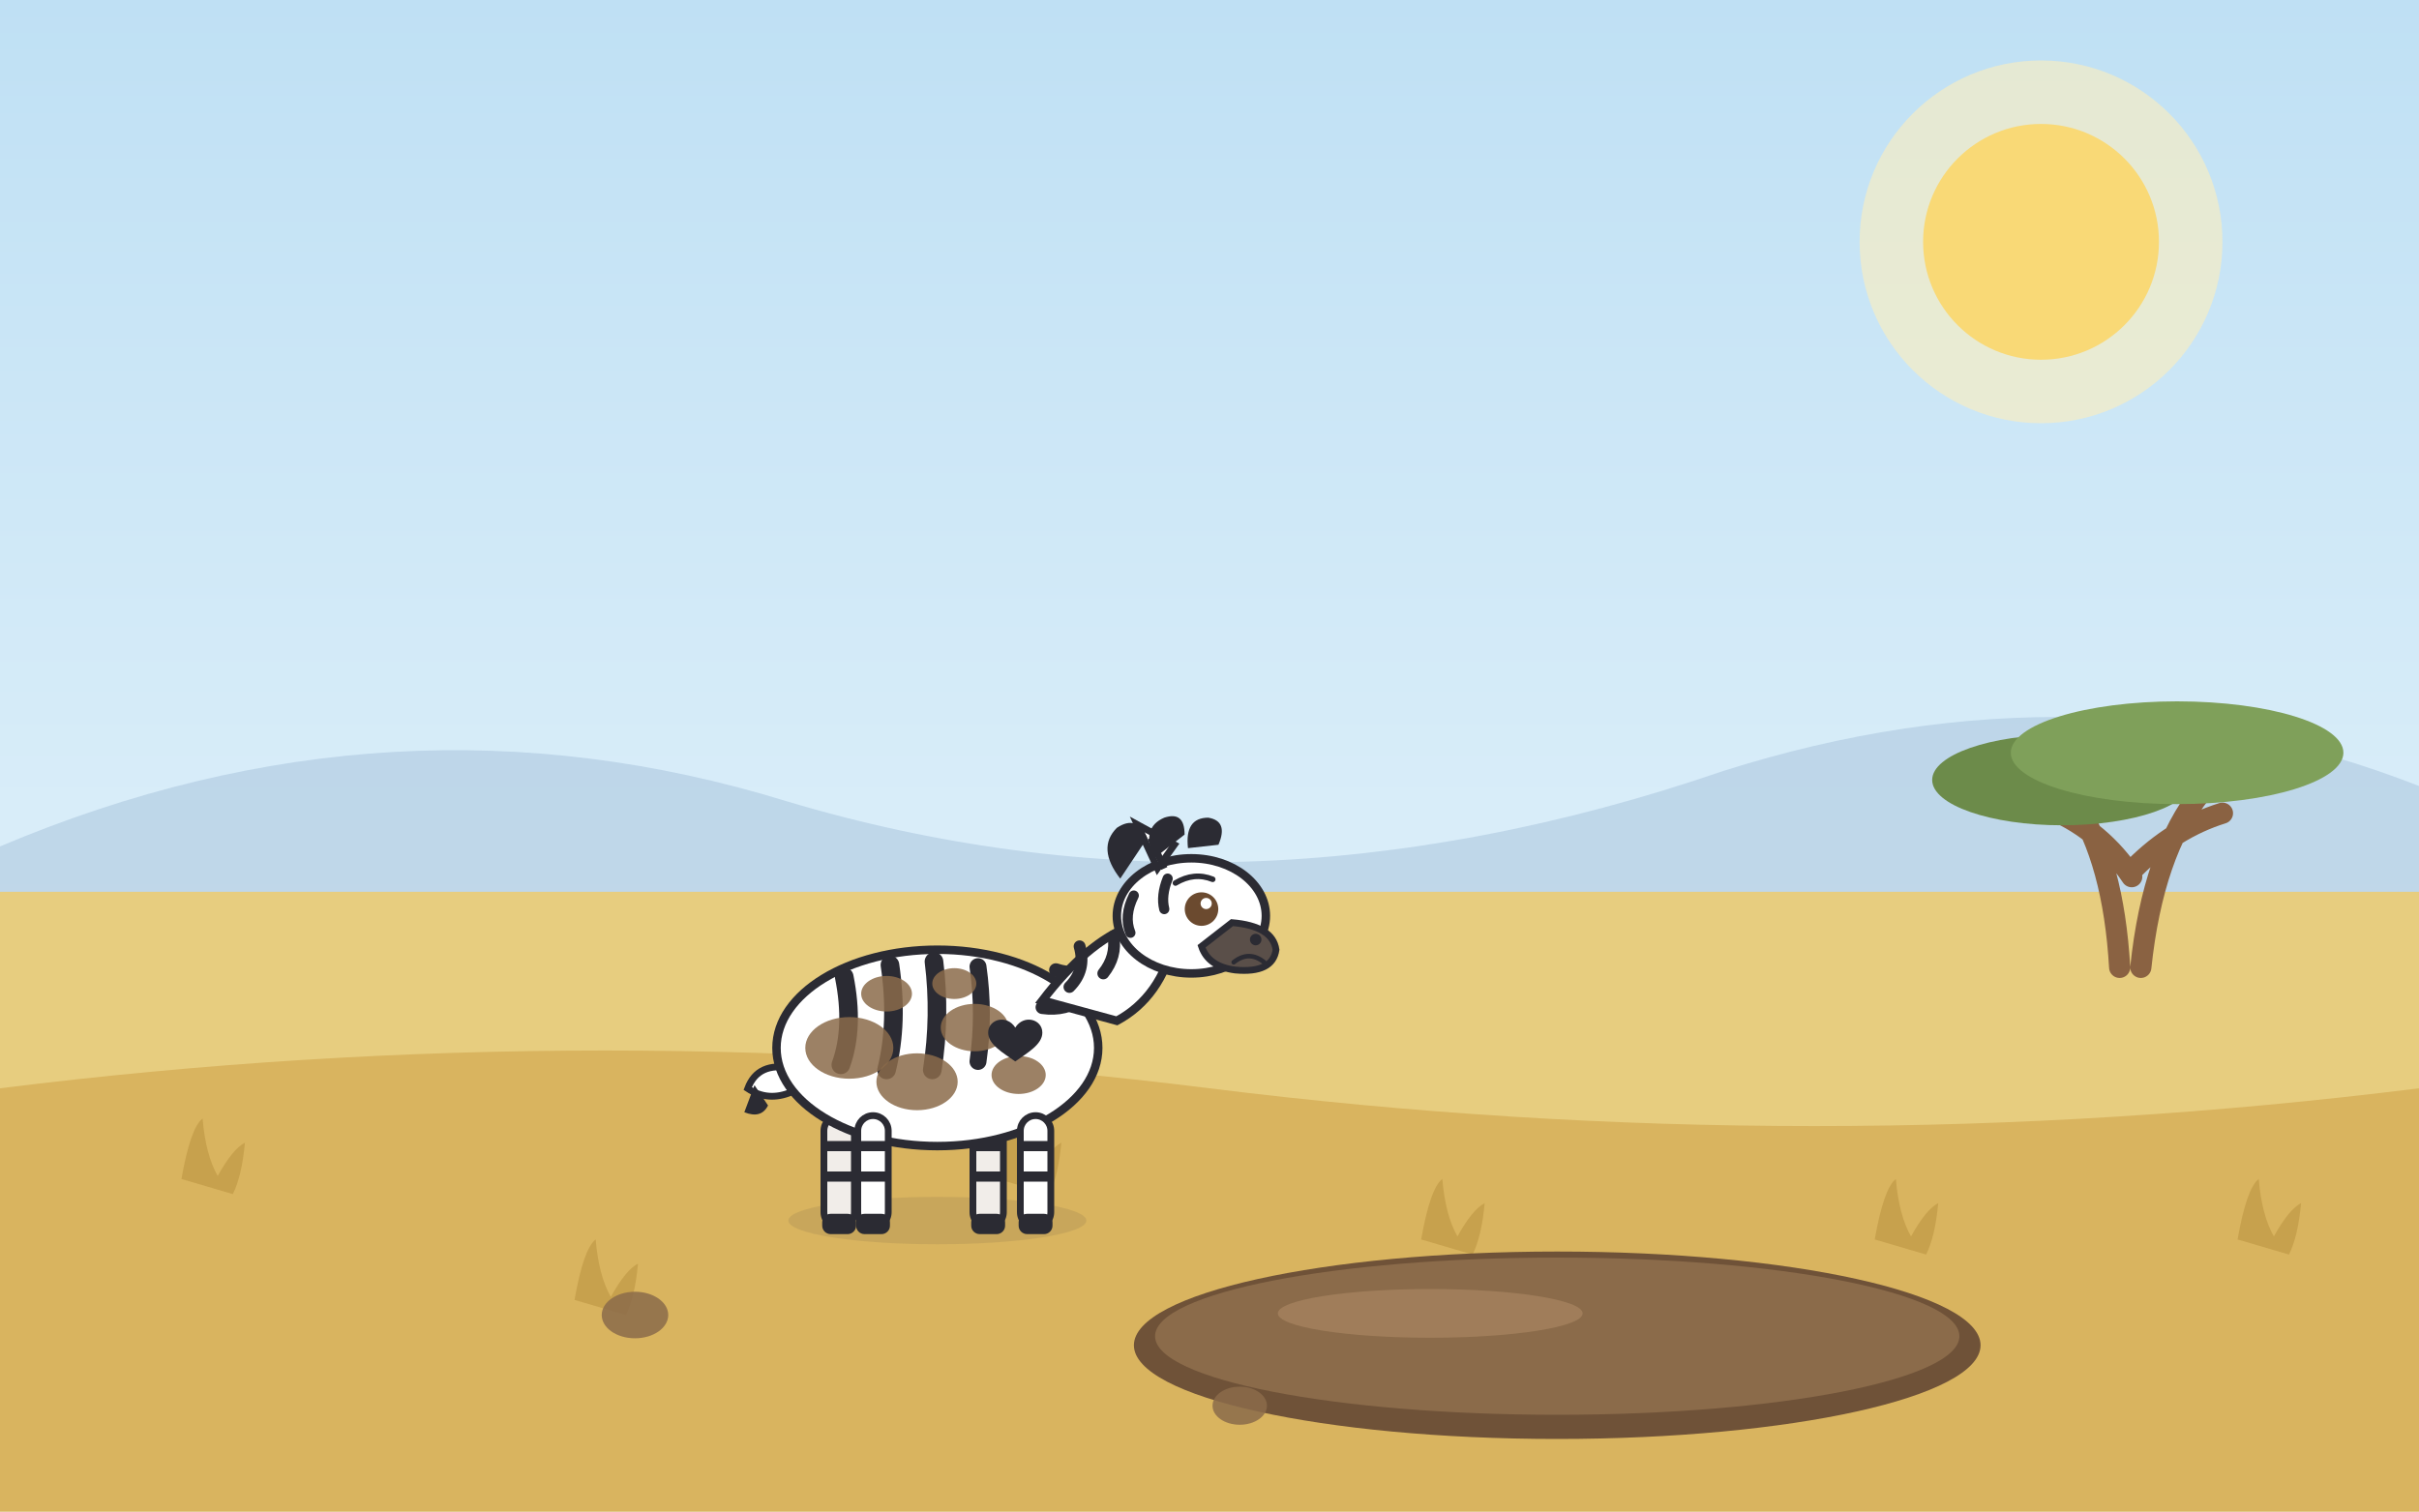
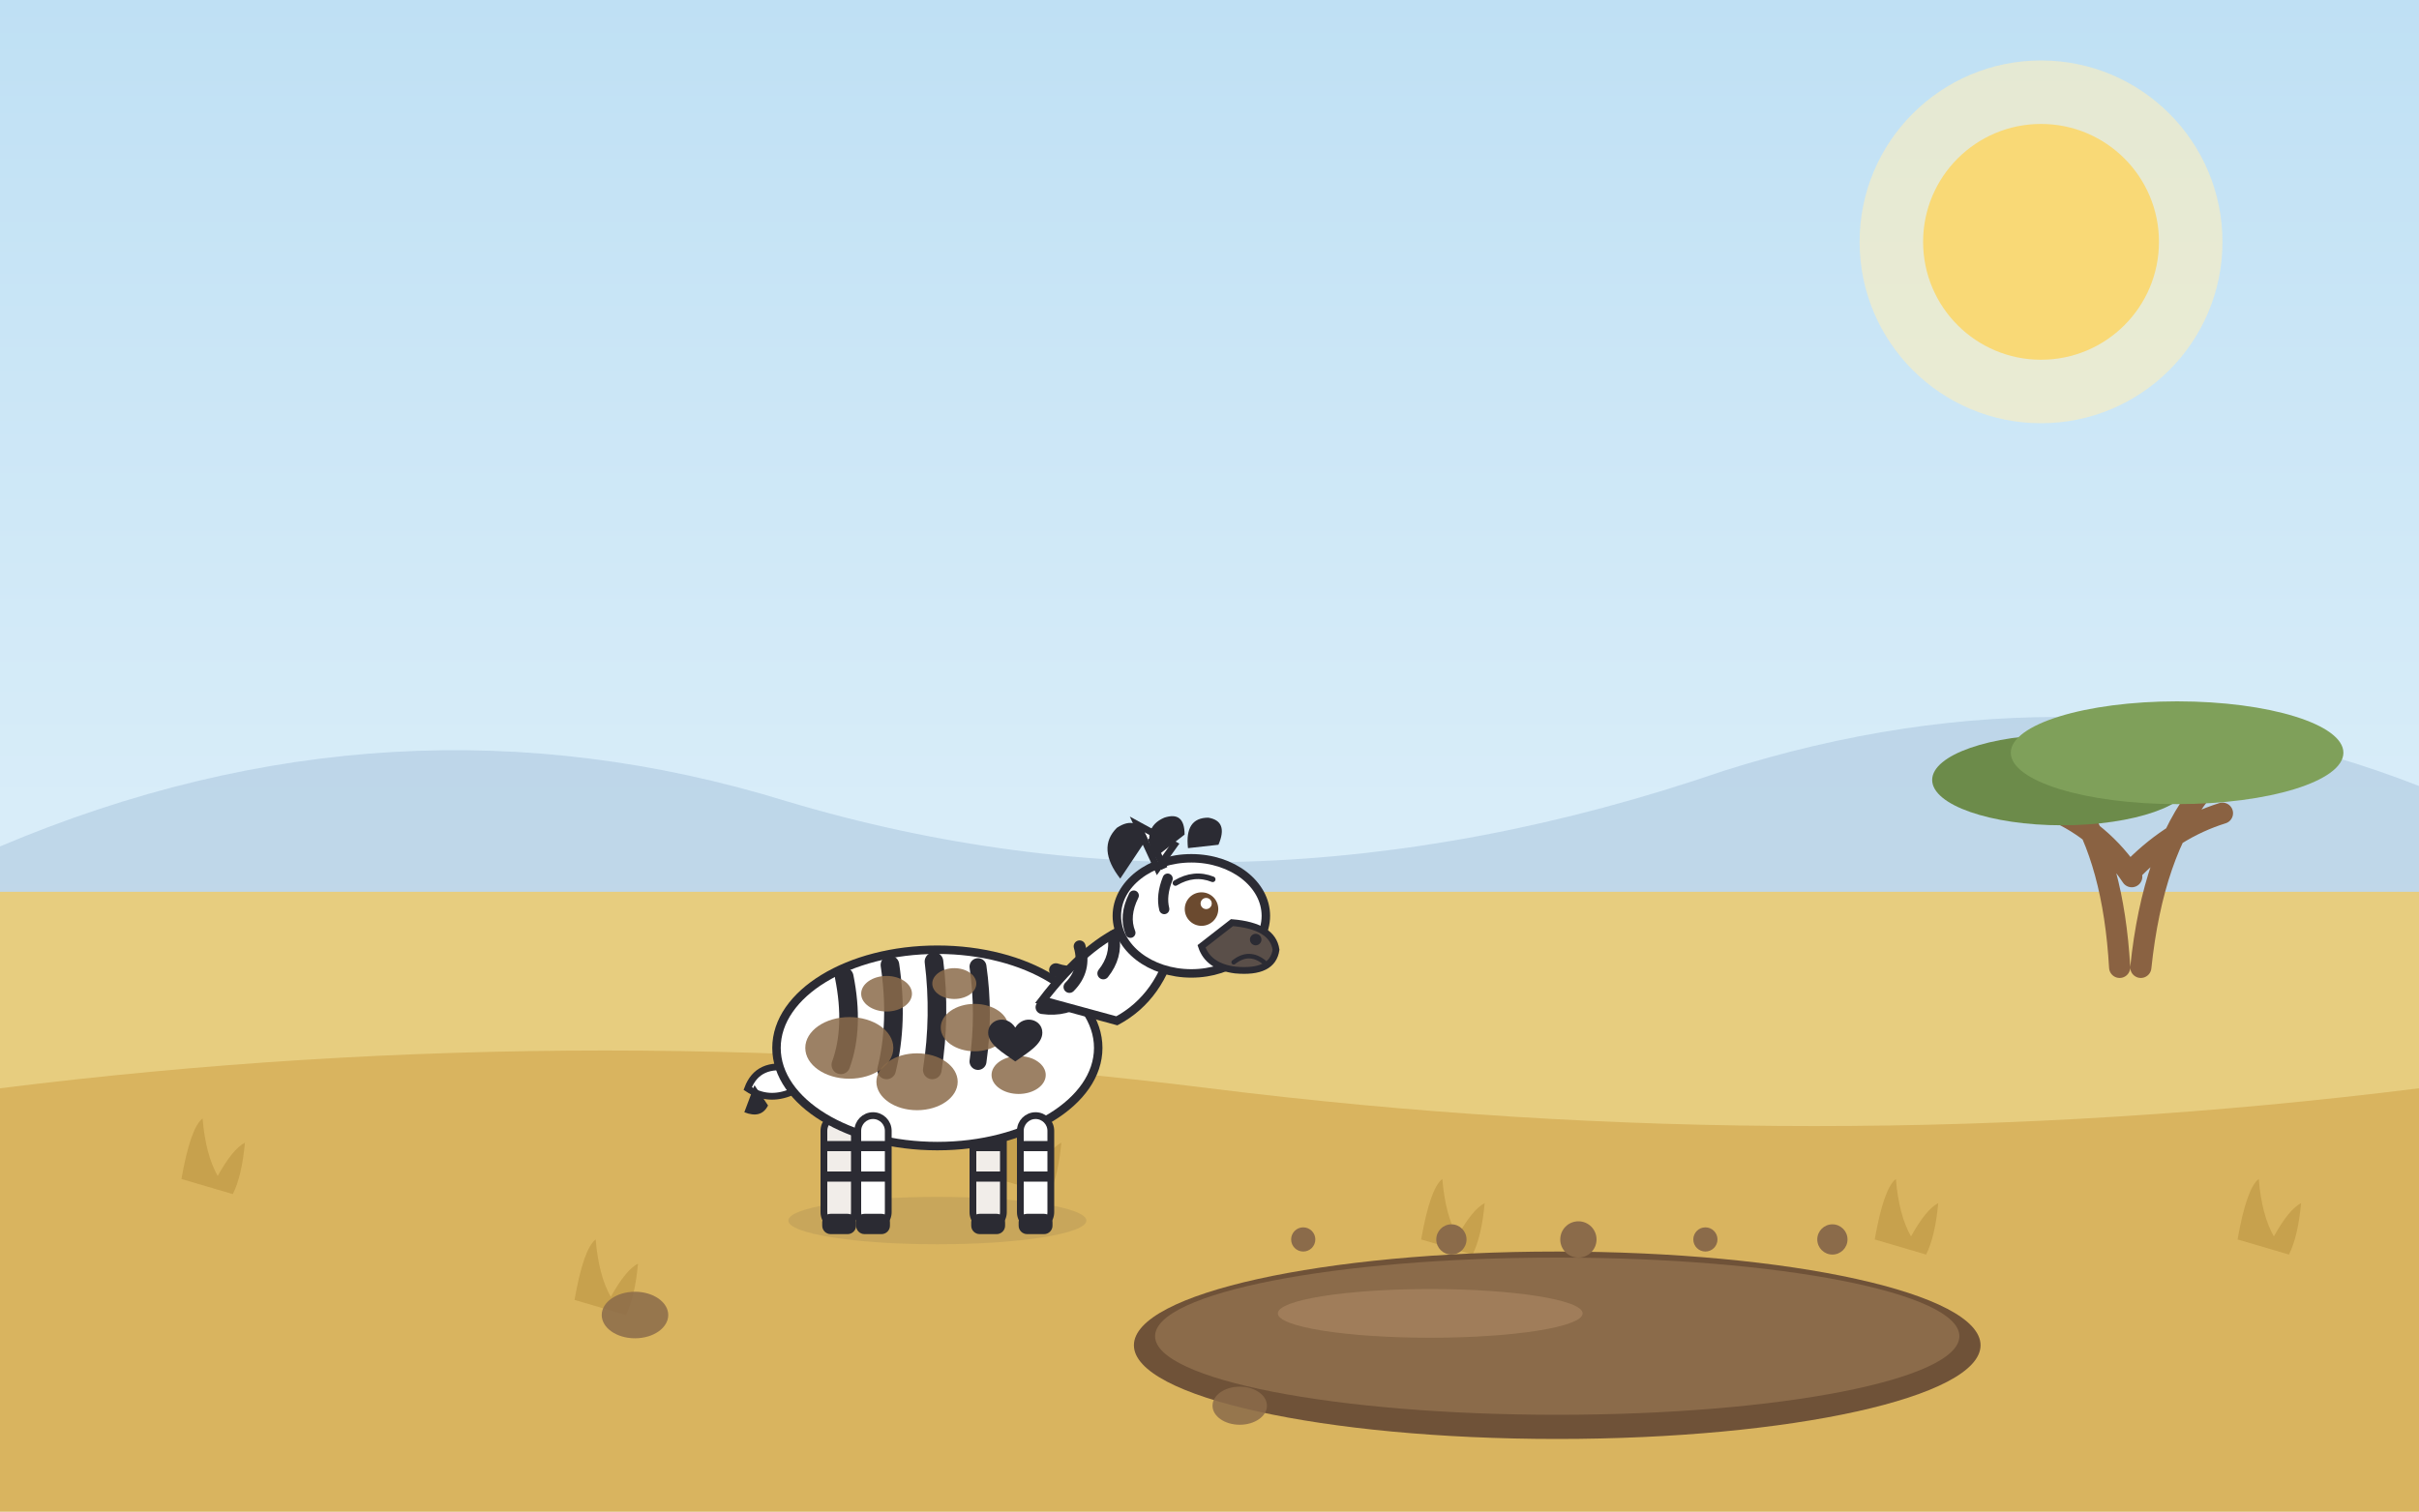
<svg xmlns="http://www.w3.org/2000/svg" viewBox="0 0 1600 1000" role="img">
  <style>
@media (prefers-reduced-motion: no-preference) {
  .anim-idle { animation: idle 3.8s ease-in-out infinite alternate; }
  @keyframes idle { from { transform: translateY(0); } to { transform: translateY(-6px); } }
  .anim-tail { transform-box: fill-box; transform-origin: 100% 20%; animation: tail 2.6s ease-in-out infinite alternate; }
  @keyframes tail { from { transform: rotate(-6deg); } to { transform: rotate(8deg); } }
  .anim-blink { transform-box: fill-box; transform-origin: center; animation: blink 5.2s infinite; }
  @keyframes blink { 0%, 93%, 100% { transform: scaleY(1); } 95%, 97% { transform: scaleY(0.12); } }
  .anim-glow { transform-box: fill-box; transform-origin: center; animation: glow 4.2s ease-in-out infinite alternate; }
  @keyframes glow { from { transform: scale(1); opacity: 0.5; } to { transform: scale(1.08); opacity: 0.75; } }
  .anim-shimmer { animation: shimmer 5s ease-in-out infinite alternate; }
  @keyframes shimmer { from { opacity: 0.62; } to { opacity: 0.92; } }
  .anim-grass { transform-box: fill-box; transform-origin: 50% 100%; animation: sway 3.2s ease-in-out infinite alternate; }
  .anim-canopy { transform-box: fill-box; transform-origin: 50% 100%; animation: sway 5.6s ease-in-out infinite alternate; }
  @keyframes sway { from { transform: rotate(-1.8deg); } to { transform: rotate(2.2deg); } }
  .anim-rain { animation: rainfall 1.15s linear infinite; }
  @keyframes rainfall { from { transform: translateY(-32px); opacity: 0.85; } 75% { opacity: 0.55; } to { transform: translateY(72px); opacity: 0; } }
  .anim-ripple { transform-box: fill-box; transform-origin: center; animation: ripple 3.4s ease-in-out infinite alternate; }
  @keyframes ripple { from { transform: scale(1); opacity: 0.8; } to { transform: scale(1.18); opacity: 0.55; } }
  .anim-drip { animation: drip 1s ease-in infinite; }
  @keyframes drip { from { transform: translateY(-12px); opacity: 0.95; } to { transform: translateY(28px); opacity: 0; } }
  .anim-flow { stroke-dasharray: 26 20; animation: flow 0.8s linear infinite; }
  @keyframes flow { from { stroke-dashoffset: 0; } to { stroke-dashoffset: -46; } }
  .anim-splash { transform-box: fill-box; transform-origin: 50% 100%; animation: splashPulse 1.7s ease-in-out infinite alternate; }
  @keyframes splashPulse { from { transform: scale(0.97); } to { transform: scale(1.05); } }
  .anim-strain { transform-box: fill-box; transform-origin: center; animation: strain 0.9s ease-in-out infinite alternate; }
  @keyframes strain { from { transform: translateX(-5px); } to { transform: translateX(4px); } }
  .anim-float { transform-box: fill-box; transform-origin: center; animation: floaty 2.6s ease-in-out infinite alternate; }
  @keyframes floaty { from { transform: translateY(0) scale(1); } to { transform: translateY(-12px) scale(1.08); } }
  .anim-wave { animation: wave 2.4s ease-in-out infinite; opacity: 0; }
  @keyframes wave { 0% { opacity: 0; } 30% { opacity: 0.9; } 60%, 100% { opacity: 0; } }
  .anim-cloud { animation: cloudDrift 9s ease-in-out infinite alternate; }
  @keyframes cloudDrift { from { transform: translateX(-18px); } to { transform: translateX(22px); } }
+   .tap-target { cursor: pointer; }
+   .tap-target.tap-play { transform-box: fill-box; transform-origin: 50% 85%; animation: tapWiggle 0.7s ease-in-out; }
+   .tap-target[data-tap="puddle"].tap-play { transform-origin: center; animation: tapSplash 0.85s ease-out; }
+   .tap-target[data-tap="sun"].tap-play { transform-origin: center; animation: tapPulse 0.6s ease-in-out; }
+   .tap-target[data-tap="tree"].tap-play { transform-origin: 50% 100%; animation: tapShake 0.7s ease-in-out; }
+   @keyframes tapWiggle { 0% { transform: rotate(0); } 25% { transform: rotate(-4deg) scale(1.03); } 55% { transform: rotate(3deg) scale(1.04); } 80% { transform: rotate(-1.5deg); } 100% { transform: rotate(0); } }
+   @keyframes tapSplash { 0% { transform: scale(1); } 40% { transform: scale(1.06, 0.94); } 70% { transform: scale(0.97, 1.03); } 100% { transform: scale(1); } }
+   @keyframes tapPulse { 0% { transform: scale(1); } 50% { transform: scale(1.12); } 100% { transform: scale(1); } }
+   @keyframes tapShake { 0% { transform: rotate(0); } 20% { transform: rotate(2.4deg); } 45% { transform: rotate(-2deg); } 70% { transform: rotate(1.2deg); } 100% { transform: rotate(0); } }
+   .tap-burst { opacity: 0; }
+   .tap-target.tap-play .tap-burst { opacity: 1; }
+   .tap-target.tap-play .tap-burst circle { animation: burstUp 0.6s ease-out forwards; }
+   @keyframes burstUp { from { transform: translateY(0); opacity: 0.95; } to { transform: translateY(-90px); opacity: 0; } }
}
</style>
  <defs>
    <linearGradient id="sky" x1="0" y1="0" x2="0" y2="1">
      <stop offset="0" stop-color="#bfe0f4" />
      <stop offset="1" stop-color="#eef8fd" />
    </linearGradient>
  </defs>
  <rect width="1600" height="1000" fill="url(#sky)" />
-   <circle class="anim-glow" cx="1350" cy="160" r="120" fill="#fdeebc" opacity="0.6" />
-   <circle cx="1350" cy="160" r="78" fill="#f9d976" />
+   <g class="tap-target" data-tap="sun">
+     <circle class="anim-glow" cx="1350" cy="160" r="120" fill="#fdeebc" opacity="0.6" />
+     <circle cx="1350" cy="160" r="78" fill="#f9d976" />
+   </g>
  <path d="M 0 560 q 260 -110 520 -30 q 300 90 620 -20 q 240 -76 460 10 L 1600 640 L 0 640 Z" fill="#a9c4dd" opacity="0.55" />
  <rect x="0" y="590" width="1600" height="410" fill="#e7cd7f" />
  <path d="M 0 720 q 400 -50 800 0 q 400 50 800 0 L 1600 1000 L 0 1000 Z" fill="#d9b45f" />
  <g class="anim-grass" style="animation-delay:1.00s">
    <path d="M 120 780 q 6 -34 14 -40 q 2 24 10 38 q 10 -18 18 -22 q -2 22 -8 34 z" fill="#c39c48" opacity="0.8" />
  </g>
  <g class="anim-grass" style="animation-delay:0.50s">
    <path d="M 380 860 q 6 -34 14 -40 q 2 24 10 38 q 10 -18 18 -22 q -2 22 -8 34 z" fill="#c39c48" opacity="0.8" />
  </g>
  <g class="anim-grass" style="animation-delay:2.50s">
    <path d="M 660 780 q 6 -34 14 -40 q 2 24 10 38 q 10 -18 18 -22 q -2 22 -8 34 z" fill="#c39c48" opacity="0.8" />
  </g>
  <g class="anim-grass" style="animation-delay:1.50s">
    <path d="M 940 820 q 6 -34 14 -40 q 2 24 10 38 q 10 -18 18 -22 q -2 22 -8 34 z" fill="#c39c48" opacity="0.8" />
  </g>
  <g class="anim-grass" style="animation-delay:0.00s">
    <path d="M 1240 820 q 6 -34 14 -40 q 2 24 10 38 q 10 -18 18 -22 q -2 22 -8 34 z" fill="#c39c48" opacity="0.8" />
  </g>
  <g class="anim-grass" style="animation-delay:0.00s">
    <path d="M 1480 820 q 6 -34 14 -40 q 2 24 10 38 q 10 -18 18 -22 q -2 22 -8 34 z" fill="#c39c48" opacity="0.8" />
  </g>
  <g transform="translate(1410 640) scale(1)">
-     <path d="M -8 0 q -4 -70 -30 -110 M 6 0 q 8 -76 40 -116 M 0 -60 q -20 -30 -52 -44 M 2 -66 q 26 -26 58 -36" stroke="#8a6242" stroke-width="14" fill="none" stroke-linecap="round" />
-     <g class="anim-canopy" style="animation-delay:3.67s">
-       <ellipse cx="-46" cy="-124" rx="86" ry="30" fill="#6c8b4a" />
-       <ellipse cx="30" cy="-142" rx="110" ry="34" fill="#7fa05a" />
+     <g class="tap-target" data-tap="tree">
+       <path d="M -8 0 q -4 -70 -30 -110 M 6 0 q 8 -76 40 -116 M 0 -60 q -20 -30 -52 -44 M 2 -66 q 26 -26 58 -36" stroke="#8a6242" stroke-width="14" fill="none" stroke-linecap="round" />
+       <g class="anim-canopy" style="animation-delay:3.67s">
+         <ellipse cx="-46" cy="-124" rx="86" ry="30" fill="#6c8b4a" />
+         <ellipse cx="30" cy="-142" rx="110" ry="34" fill="#7fa05a" />
+       </g>
    </g>
  </g>
-   <ellipse cx="1030" cy="890" rx="280" ry="62" fill="#6f5238" />
-   <ellipse cx="1030" cy="884" rx="266" ry="52" fill="#8b6b4a" />
-   <ellipse class="anim-ripple" style="animation-delay:1.30s" cx="946" cy="868.92" rx="100.8" ry="16.12" fill="#a5825e" opacity="0.8" />
+   <g class="tap-target" data-tap="puddle">
+     <ellipse cx="1030" cy="890" rx="280" ry="62" fill="#6f5238" />
+     <ellipse cx="1030" cy="884" rx="266" ry="52" fill="#8b6b4a" />
+     <ellipse class="anim-ripple" style="animation-delay:1.30s" cx="946" cy="868.92" rx="100.8" ry="16.12" fill="#a5825e" opacity="0.8" />
+     <g class="tap-burst">
+       <circle cx="862" cy="820" r="8" fill="#8b6b4a" style="animation-delay:0.00s" />
+       <circle cx="960" cy="820" r="10" fill="#8b6b4a" style="animation-delay:0.04s" />
+       <circle cx="1044" cy="820" r="12" fill="#8b6b4a" style="animation-delay:0.08s" />
+       <circle cx="1128" cy="820" r="8" fill="#8b6b4a" style="animation-delay:0.12s" />
+       <circle cx="1212" cy="820" r="10" fill="#8b6b4a" style="animation-delay:0.16s" />
+     </g>
+   </g>
  <g transform="translate(620 700) scale(1.12 1.12) rotate(0)">
    <ellipse cx="0" cy="96" rx="88" ry="14" fill="#2b2b33" opacity="0.10" />
-     <g class="anim-idle" style="animation-delay:0.00s">
-       <g transform="translate(-58 34) rotate(0)">
-         <rect x="-9" y="0" width="18" height="66" rx="9" fill="#f1ede9" stroke="#2b2b33" stroke-width="4" />
-         <path d="M -9 18 h 18 M -9 36 h 18" stroke="#2b2b33" stroke-width="6" />
-         <rect x="-10" y="58" width="20" height="12" rx="5" fill="#2b2b33" />
-       </g>
-       <g transform="translate(30 34) rotate(0)">
-         <rect x="-9" y="0" width="18" height="66" rx="9" fill="#f1ede9" stroke="#2b2b33" stroke-width="4" />
-         <path d="M -9 18 h 18 M -9 36 h 18" stroke="#2b2b33" stroke-width="6" />
-         <rect x="-10" y="58" width="20" height="12" rx="5" fill="#2b2b33" />
-       </g>
-       <g class="anim-tail" style="animation-delay:0.00s">
-         <path d="M -86 6 q -20 -4 -26 12 q 12 8 26 2" fill="#ffffff" stroke="#2b2b33" stroke-width="4" />
-         <path d="M -108 16 l -6 16 q 10 4 14 -4 z" fill="#2b2b33" />
-       </g>
-       <ellipse cx="0" cy="-6" rx="95" ry="58" fill="#ffffff" stroke="#2b2b33" stroke-width="5" />
-       <path d="M -55 -48 q 6 30 -2 52" stroke="#2b2b33" stroke-width="11" fill="none" stroke-linecap="round" />
-       <path d="M -28 -55 q 5 34 -2 62" stroke="#2b2b33" stroke-width="11" fill="none" stroke-linecap="round" />
-       <path d="M -2 -57 q 4 32 -1 64" stroke="#2b2b33" stroke-width="11" fill="none" stroke-linecap="round" />
-       <path d="M 24 -54 q 4 28 0 56" stroke="#2b2b33" stroke-width="10" fill="none" stroke-linecap="round" />
-       <path d="M 62 -30 q 14 2 24 -6" stroke="#2b2b33" stroke-width="8" fill="none" stroke-linecap="round" />
-       <path d="M 70 -52 q 12 4 22 -2" stroke="#2b2b33" stroke-width="8" fill="none" stroke-linecap="round" />
-       <ellipse cx="-52" cy="-6" rx="26" ry="18.2" fill="#8b6b4a" opacity="0.85" />
-       <ellipse cx="-12" cy="14" rx="24" ry="16.8" fill="#8b6b4a" opacity="0.85" />
-       <ellipse cx="22" cy="-18" rx="20" ry="14" fill="#8b6b4a" opacity="0.85" />
-       <ellipse cx="48" cy="10" rx="16" ry="11.2" fill="#8b6b4a" opacity="0.85" />
-       <ellipse cx="-30" cy="-38" rx="15" ry="10.5" fill="#8b6b4a" opacity="0.85" />
-       <ellipse cx="10" cy="-44" rx="13" ry="9.1" fill="#8b6b4a" opacity="0.85" />
-       <path d="M 46 -18 c -5 -8 -16 -5 -16 3 c 0 7 9 12 16 17 c 7 -5 16 -10 16 -17 c 0 -8 -11 -11 -16 -3 z" fill="#2b2b33" />
-       <g transform="translate(-38 34) rotate(0)">
-         <rect x="-9" y="0" width="18" height="66" rx="9" fill="#ffffff" stroke="#2b2b33" stroke-width="4" />
-         <path d="M -9 18 h 18 M -9 36 h 18" stroke="#2b2b33" stroke-width="6" />
-         <rect x="-10" y="58" width="20" height="12" rx="5" fill="#2b2b33" />
-       </g>
-       <g transform="translate(58 34) rotate(0)">
-         <rect x="-9" y="0" width="18" height="66" rx="9" fill="#ffffff" stroke="#2b2b33" stroke-width="4" />
-         <path d="M -9 18 h 18 M -9 36 h 18" stroke="#2b2b33" stroke-width="6" />
-         <rect x="-10" y="58" width="20" height="12" rx="5" fill="#2b2b33" />
-       </g>
-       <path d="M 62 -34 q 26 -34 52 -44 l 26 8 q -8 34 -34 48 z" fill="#ffffff" stroke="#2b2b33" stroke-width="5" />
-       <path d="M 84 -66 q 4 14 -6 24 M 104 -72 q 2 12 -6 22" stroke="#2b2b33" stroke-width="7" fill="none" stroke-linecap="round" />
-       <g transform="translate(150 -84)">
-         <ellipse cx="0" cy="0" rx="44" ry="34" fill="#ffffff" stroke="#2b2b33" stroke-width="5" />
-         <path d="M 24 4 q 24 2 26 16 q -2 14 -24 12 q -16 -2 -20 -14 z" fill="#5a4f49" stroke="#2b2b33" stroke-width="4" />
-         <circle cx="38" cy="14" r="3.4" fill="#2b2b33" />
-         <g transform="translate(34 22)">
-           <path d="M -9 5.4 q 9 -7.2 18 0" stroke="#2b2b33" stroke-width="2.7" fill="none" stroke-linecap="round" />
+     <g class="tap-target" data-tap="zebra">
+       <g class="anim-idle" style="animation-delay:0.00s">
+         <g transform="translate(-58 34) rotate(0)">
+           <rect x="-9" y="0" width="18" height="66" rx="9" fill="#f1ede9" stroke="#2b2b33" stroke-width="4" />
+           <path d="M -9 18 h 18 M -9 36 h 18" stroke="#2b2b33" stroke-width="6" />
+           <rect x="-10" y="58" width="20" height="12" rx="5" fill="#2b2b33" />
        </g>
-         <path d="M -20 -28 l -12 -26 l 22 12 z" fill="#ffffff" stroke="#2b2b33" stroke-width="4" />
-         <path d="M -24 -46 l 8 18" stroke="#2b2b33" stroke-width="4" />
-         <path d="M -34 -12 q -6 12 -2 22 M -14 -22 q -4 10 -2 18" stroke="#2b2b33" stroke-width="6" fill="none" stroke-linecap="round" />
-         <g transform="translate(6 -4)">
-           <g class="anim-blink">
-             <circle cx="0" cy="0" r="9.9" fill="#6b4a2f" />
-             <circle cx="2.75" cy="-3.3" r="3.3" fill="#fff" />
+         <g transform="translate(30 34) rotate(0)">
+           <rect x="-9" y="0" width="18" height="66" rx="9" fill="#f1ede9" stroke="#2b2b33" stroke-width="4" />
+           <path d="M -9 18 h 18 M -9 36 h 18" stroke="#2b2b33" stroke-width="6" />
+           <rect x="-10" y="58" width="20" height="12" rx="5" fill="#2b2b33" />
+         </g>
+         <g class="anim-tail" style="animation-delay:0.00s">
+           <path d="M -86 6 q -20 -4 -26 12 q 12 8 26 2" fill="#ffffff" stroke="#2b2b33" stroke-width="4" />
+           <path d="M -108 16 l -6 16 q 10 4 14 -4 z" fill="#2b2b33" />
+         </g>
+         <ellipse cx="0" cy="-6" rx="95" ry="58" fill="#ffffff" stroke="#2b2b33" stroke-width="5" />
+         <path d="M -55 -48 q 6 30 -2 52" stroke="#2b2b33" stroke-width="11" fill="none" stroke-linecap="round" />
+         <path d="M -28 -55 q 5 34 -2 62" stroke="#2b2b33" stroke-width="11" fill="none" stroke-linecap="round" />
+         <path d="M -2 -57 q 4 32 -1 64" stroke="#2b2b33" stroke-width="11" fill="none" stroke-linecap="round" />
+         <path d="M 24 -54 q 4 28 0 56" stroke="#2b2b33" stroke-width="10" fill="none" stroke-linecap="round" />
+         <path d="M 62 -30 q 14 2 24 -6" stroke="#2b2b33" stroke-width="8" fill="none" stroke-linecap="round" />
+         <path d="M 70 -52 q 12 4 22 -2" stroke="#2b2b33" stroke-width="8" fill="none" stroke-linecap="round" />
+         <ellipse cx="-52" cy="-6" rx="26" ry="18.2" fill="#8b6b4a" opacity="0.85" />
+         <ellipse cx="-12" cy="14" rx="24" ry="16.8" fill="#8b6b4a" opacity="0.85" />
+         <ellipse cx="22" cy="-18" rx="20" ry="14" fill="#8b6b4a" opacity="0.85" />
+         <ellipse cx="48" cy="10" rx="16" ry="11.2" fill="#8b6b4a" opacity="0.85" />
+         <ellipse cx="-30" cy="-38" rx="15" ry="10.5" fill="#8b6b4a" opacity="0.85" />
+         <ellipse cx="10" cy="-44" rx="13" ry="9.1" fill="#8b6b4a" opacity="0.85" />
+         <path d="M 46 -18 c -5 -8 -16 -5 -16 3 c 0 7 9 12 16 17 c 7 -5 16 -10 16 -17 c 0 -8 -11 -11 -16 -3 z" fill="#2b2b33" />
+         <g transform="translate(-38 34) rotate(0)">
+           <rect x="-9" y="0" width="18" height="66" rx="9" fill="#ffffff" stroke="#2b2b33" stroke-width="4" />
+           <path d="M -9 18 h 18 M -9 36 h 18" stroke="#2b2b33" stroke-width="6" />
+           <rect x="-10" y="58" width="20" height="12" rx="5" fill="#2b2b33" />
+         </g>
+         <g transform="translate(58 34) rotate(0)">
+           <rect x="-9" y="0" width="18" height="66" rx="9" fill="#ffffff" stroke="#2b2b33" stroke-width="4" />
+           <path d="M -9 18 h 18 M -9 36 h 18" stroke="#2b2b33" stroke-width="6" />
+           <rect x="-10" y="58" width="20" height="12" rx="5" fill="#2b2b33" />
+         </g>
+         <path d="M 62 -34 q 26 -34 52 -44 l 26 8 q -8 34 -34 48 z" fill="#ffffff" stroke="#2b2b33" stroke-width="5" />
+         <path d="M 84 -66 q 4 14 -6 24 M 104 -72 q 2 12 -6 22" stroke="#2b2b33" stroke-width="7" fill="none" stroke-linecap="round" />
+         <g transform="translate(150 -84)">
+           <ellipse cx="0" cy="0" rx="44" ry="34" fill="#ffffff" stroke="#2b2b33" stroke-width="5" />
+           <path d="M 24 4 q 24 2 26 16 q -2 14 -24 12 q -16 -2 -20 -14 z" fill="#5a4f49" stroke="#2b2b33" stroke-width="4" />
+           <circle cx="38" cy="14" r="3.4" fill="#2b2b33" />
+           <g transform="translate(34 22)">
+             <path d="M -9 5.4 q 9 -7.2 18 0" stroke="#2b2b33" stroke-width="2.7" fill="none" stroke-linecap="round" />
          </g>
-           <path d="M -15.4 -15.4 q 11 -6.6 22 -2.2" stroke="#2b2b33" stroke-width="3.3" fill="none" stroke-linecap="round" />
+           <path d="M -20 -28 l -12 -26 l 22 12 z" fill="#ffffff" stroke="#2b2b33" stroke-width="4" />
+           <path d="M -24 -46 l 8 18" stroke="#2b2b33" stroke-width="4" />
+           <path d="M -34 -12 q -6 12 -2 22 M -14 -22 q -4 10 -2 18" stroke="#2b2b33" stroke-width="6" fill="none" stroke-linecap="round" />
+           <g transform="translate(6 -4)">
+             <g class="anim-blink">
+               <circle cx="0" cy="0" r="9.9" fill="#6b4a2f" />
+               <circle cx="2.75" cy="-3.3" r="3.3" fill="#fff" />
+             </g>
+             <path d="M -15.4 -15.4 q 11 -6.6 22 -2.2" stroke="#2b2b33" stroke-width="3.3" fill="none" stroke-linecap="round" />
+           </g>
+           <path d="M -42 -22 q -14 -18 -2 -30 q 12 -8 18 6 M -22 -34 q -8 -18 6 -24 q 12 -4 12 10 M -2 -40 q -2 -18 12 -18 q 12 2 6 16" fill="#2b2b33" />
        </g>
-         <path d="M -42 -22 q -14 -18 -2 -30 q 12 -8 18 6 M -22 -34 q -8 -18 6 -24 q 12 -4 12 10 M -2 -40 q -2 -18 12 -18 q 12 2 6 16" fill="#2b2b33" />
      </g>
    </g>
  </g>
  <ellipse cx="420" cy="870" rx="22" ry="15.4" fill="#8b6b4a" opacity="0.85" />
  <ellipse cx="820" cy="930" rx="18" ry="12.6" fill="#8b6b4a" opacity="0.85" />
</svg>
